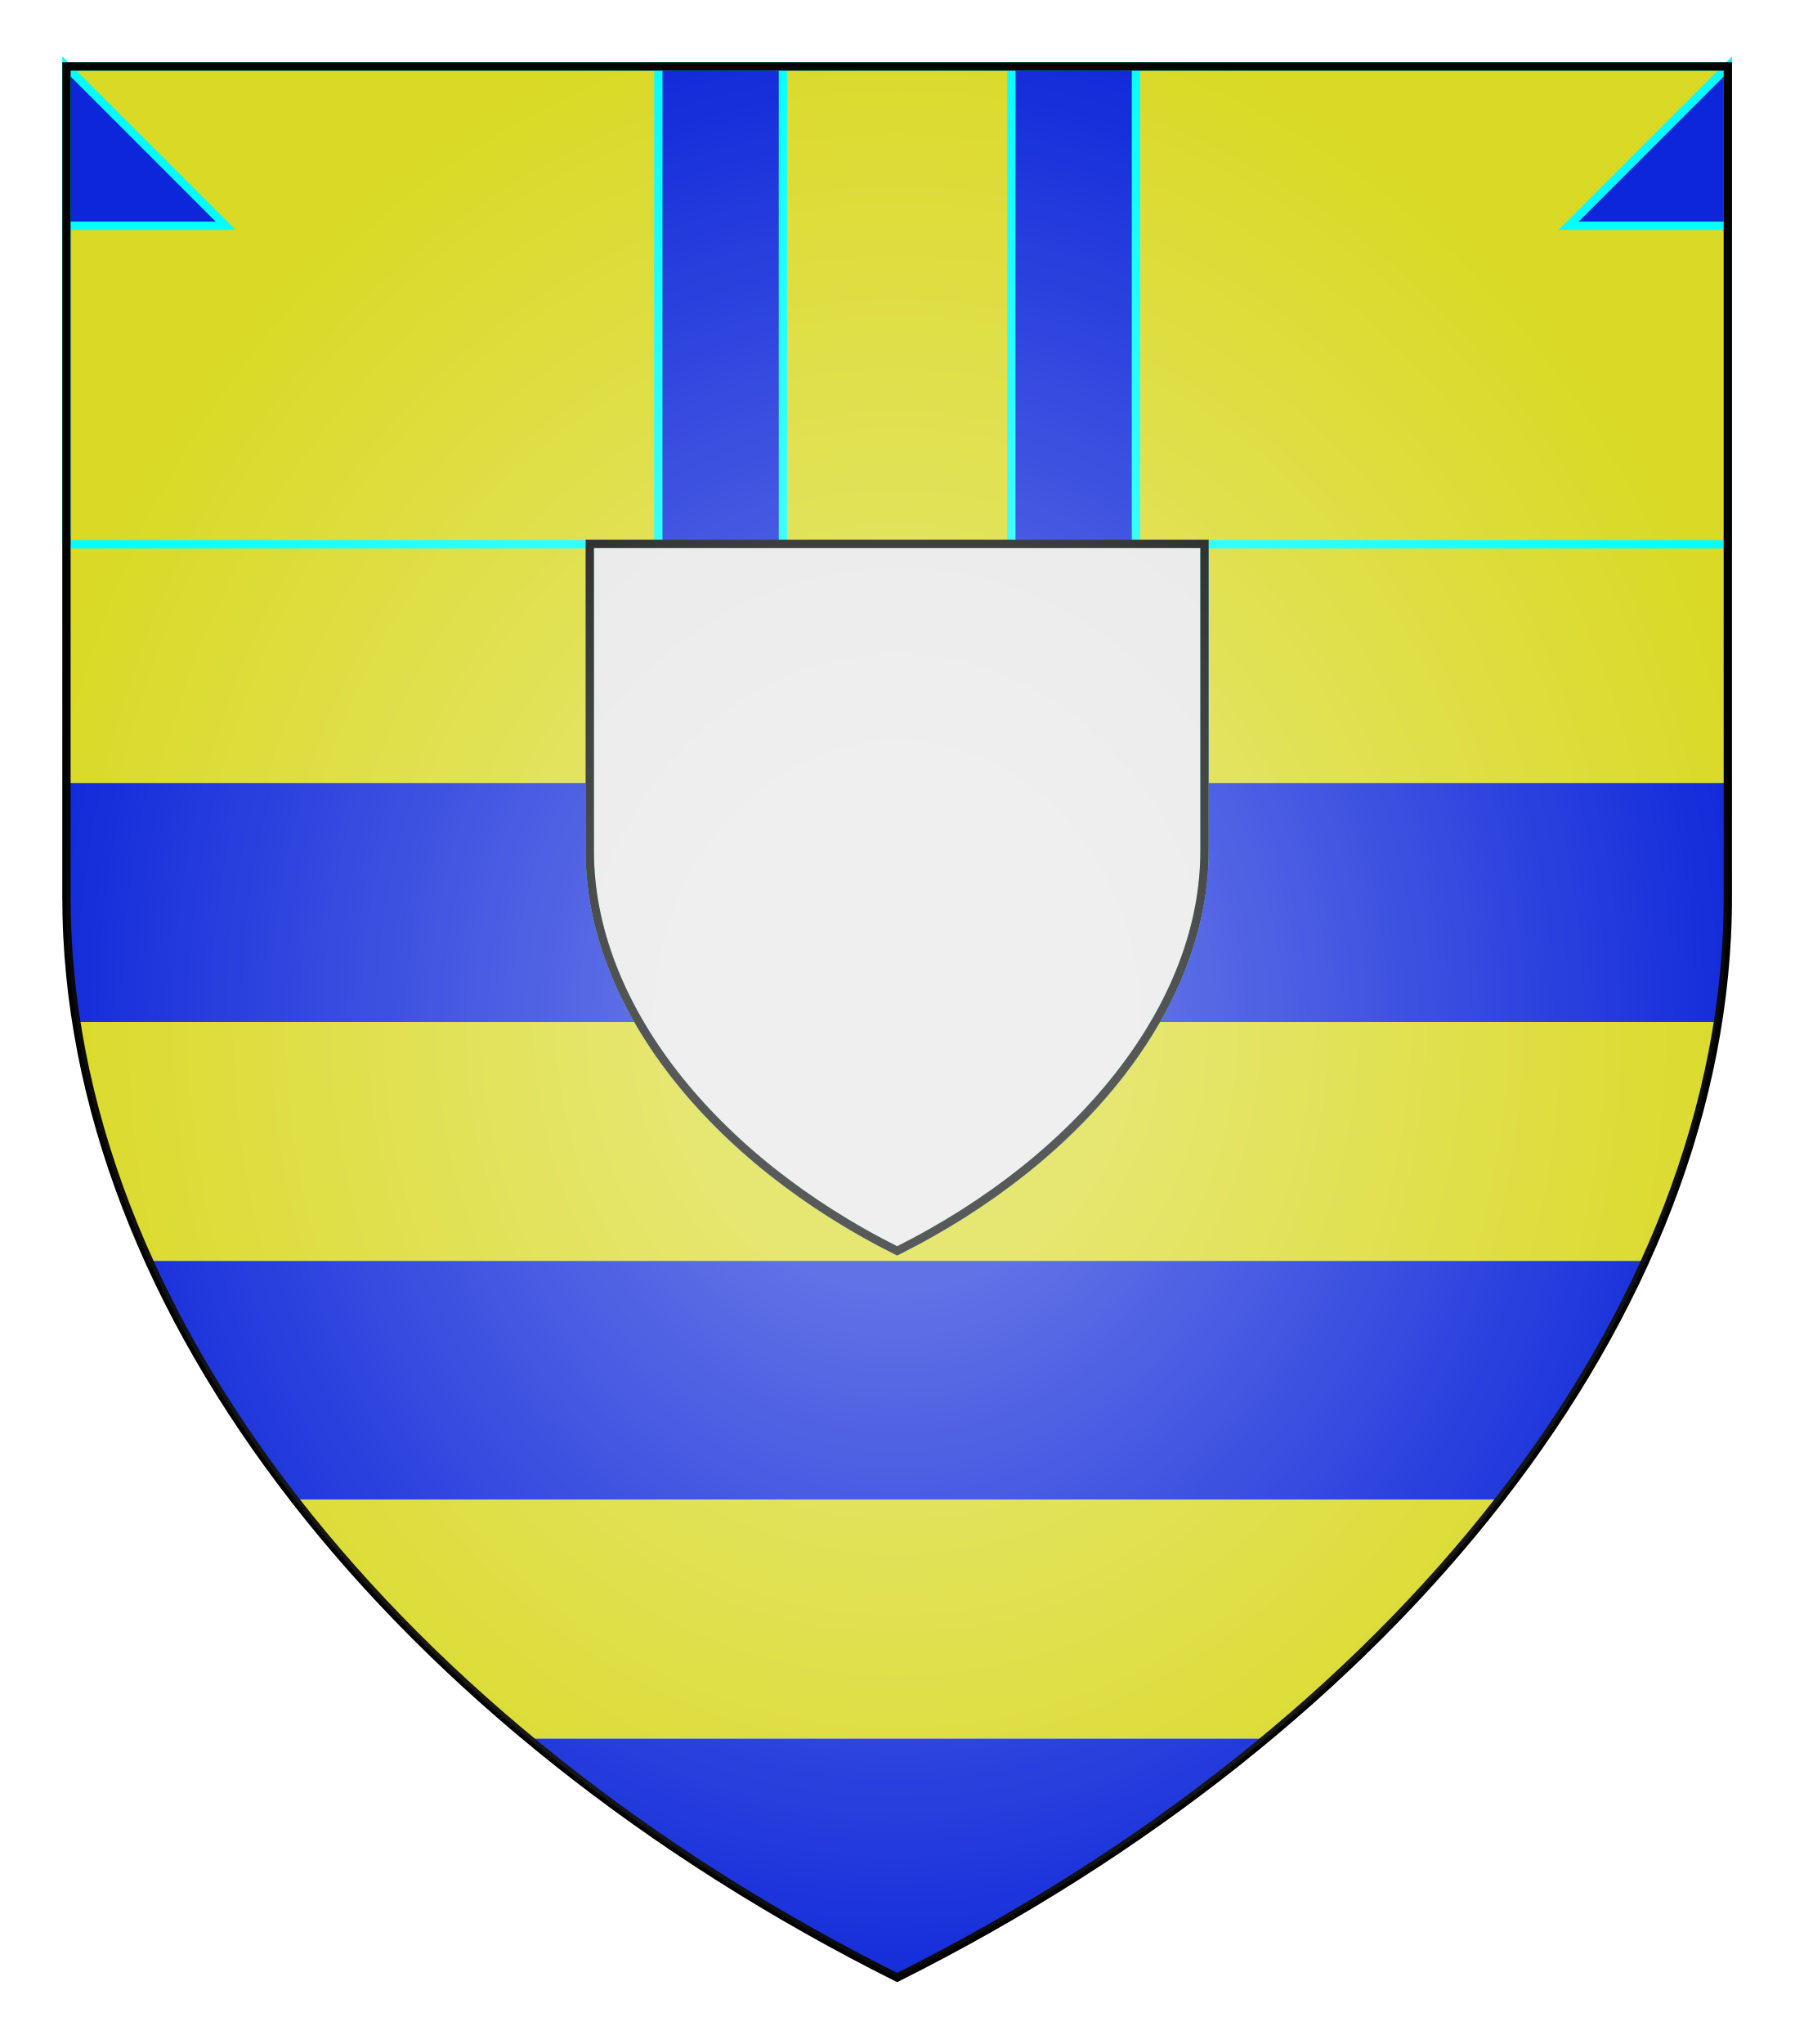
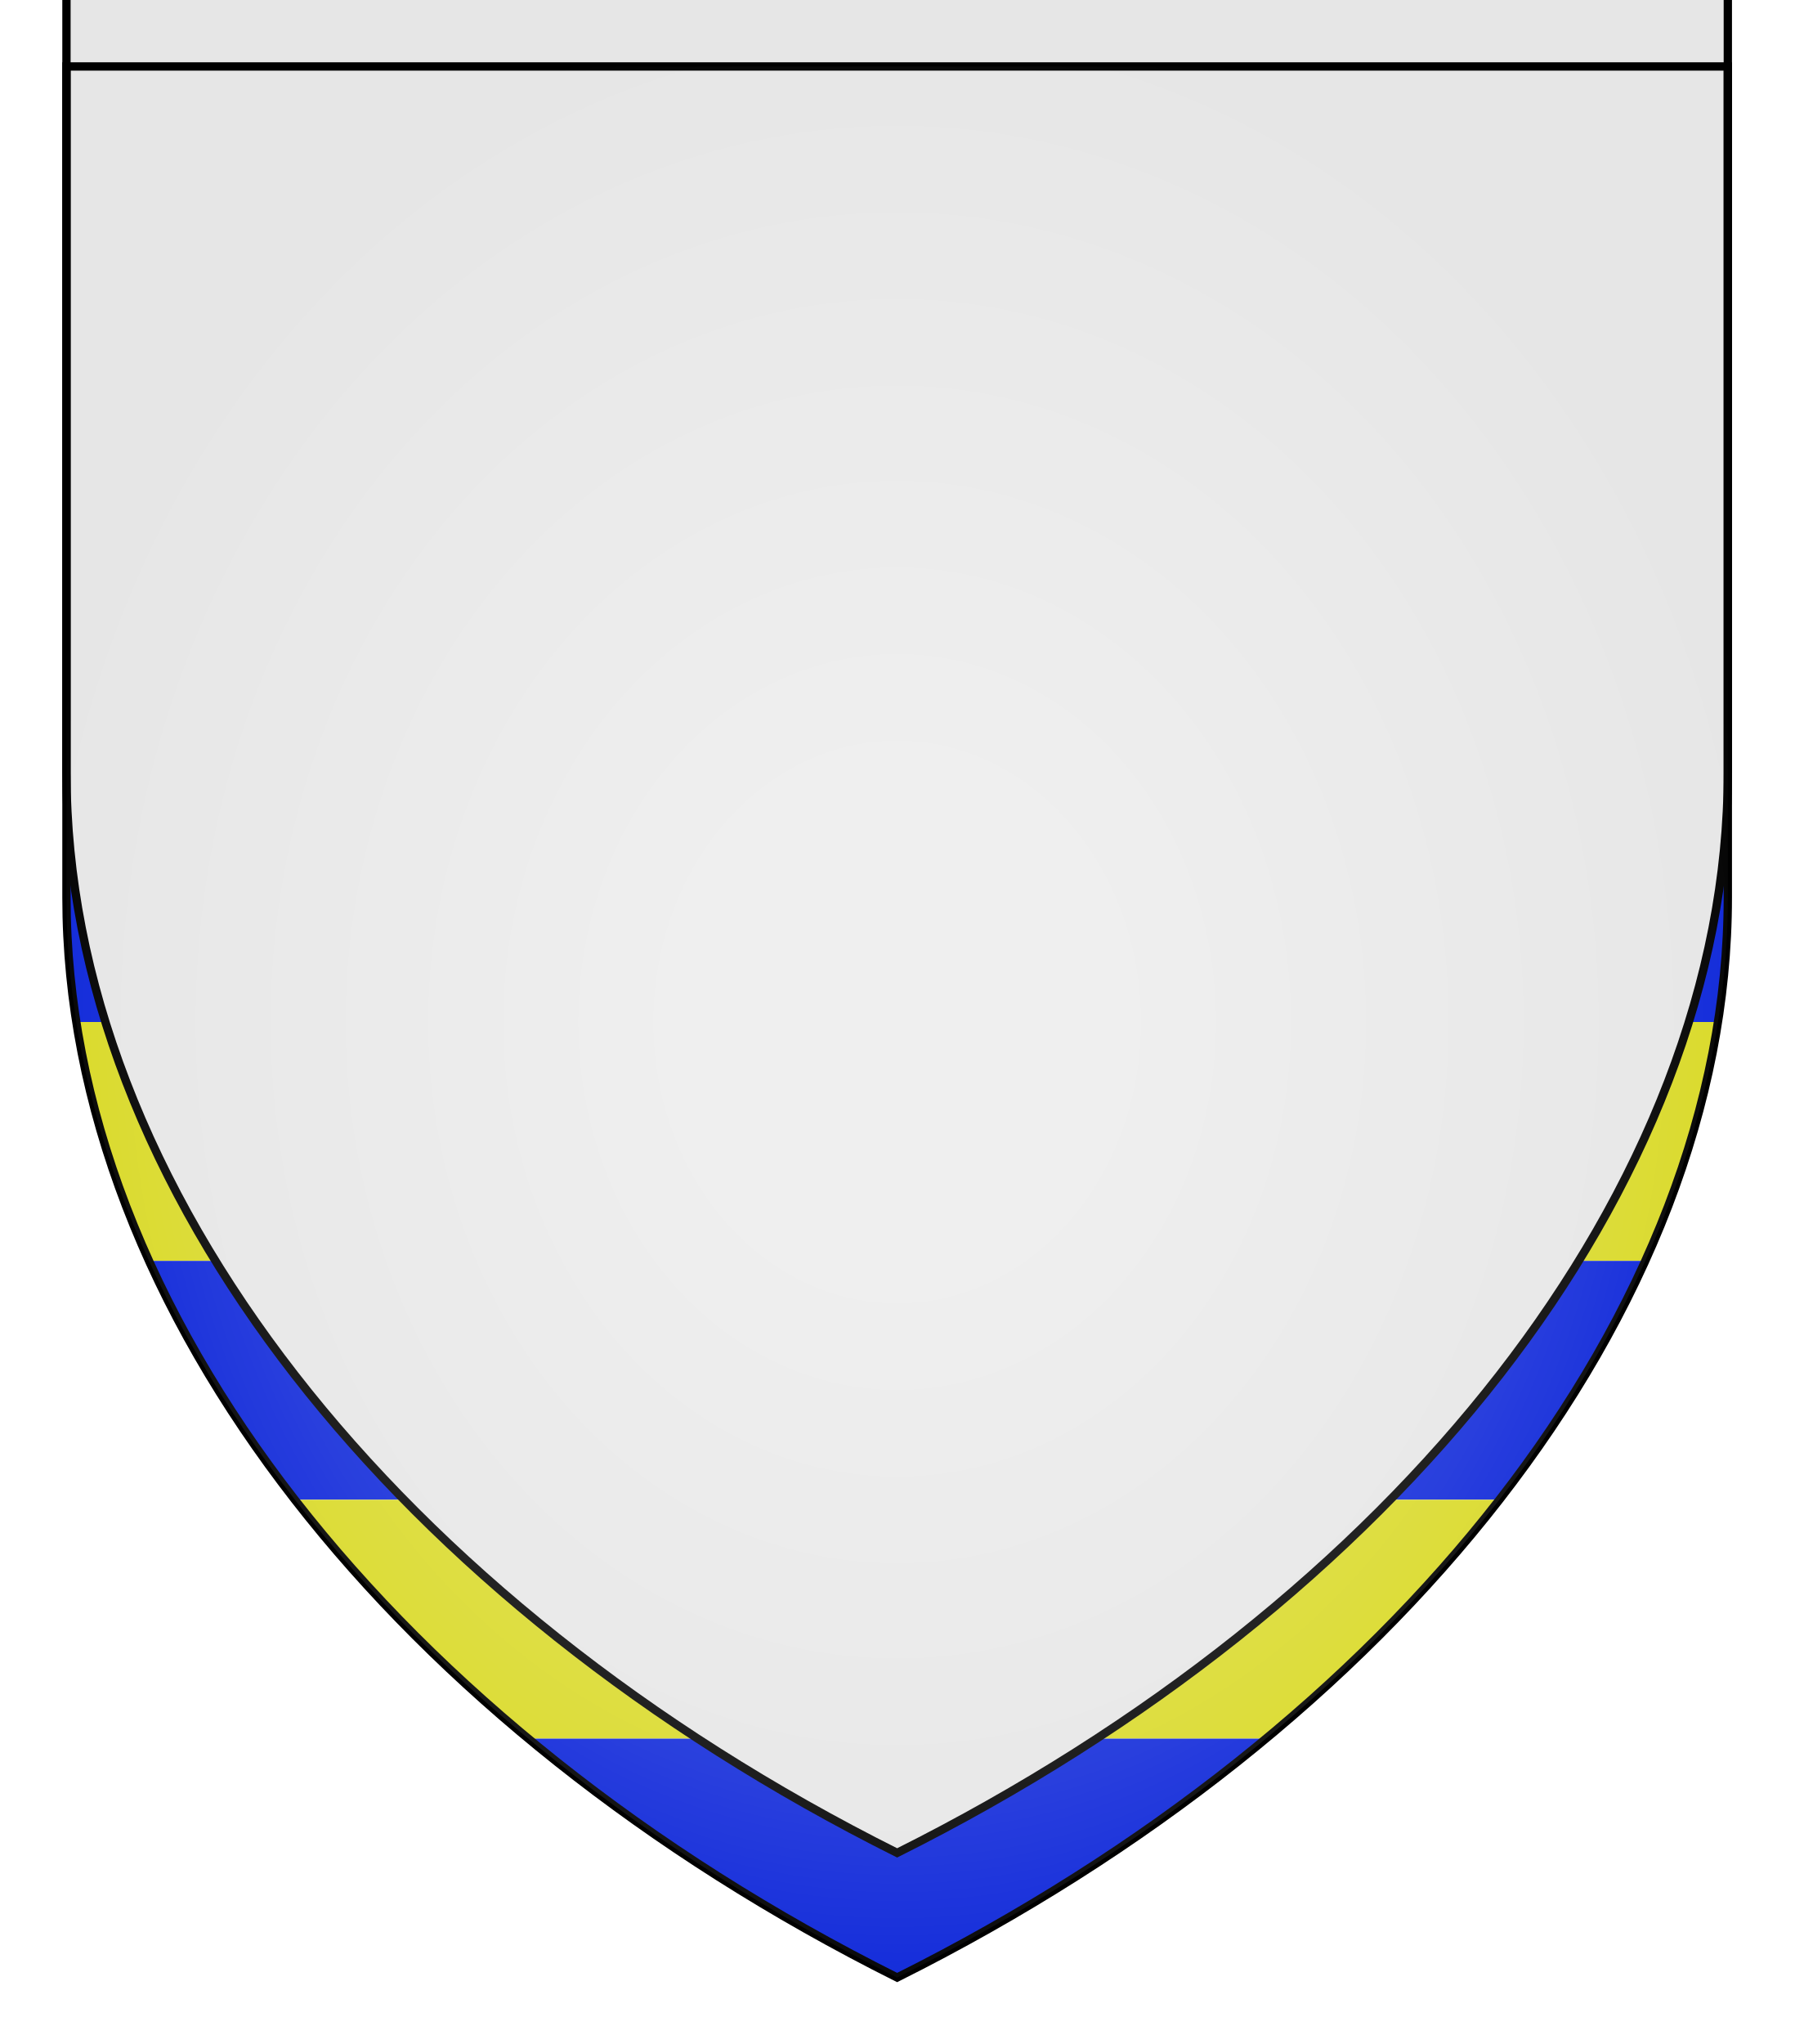
<svg xmlns="http://www.w3.org/2000/svg" height="246.0" width="216.0">
  <defs>
    <clipPath id="contour">
      <path d="M 8.0,8.0 L 208.0,8.0 L 208.0,108.0 C 208.0,158.0 168.0,208.0 108.0,238.0 C 48.0,208.0 8.0,158.0 8.0,108.0 L 8.0,8.0 Z" />
    </clipPath>
    <radialGradient id="lighting">
      <stop offset="25%" stop-color="white" stop-opacity="35%" />
      <stop offset="100%" stop-color="white" stop-opacity="0%" />
    </radialGradient>
  </defs>
  <g transform="translate(8.0,8.0)">
    <path d="M 0.0,0.0 L 0.0,28.75 L 200.0,28.75 L 200.0,0.0 L 0.0,0.0 Z" style="fill: rgb(217, 217, 38); stroke-width: 1px; stroke: none;" />
    <path d="M 0.0,28.75 L 0.0,57.5 L 200.0,57.5 L 200.0,28.75 L 0.0,28.75 Z" style="fill: rgb(13, 38, 217); stroke-width: 1px; stroke: none;" />
    <path d="M 0.0,57.5 L 0.0,86.25 L 200.0,86.25 L 200.0,57.5 L 0.0,57.5 Z" style="fill: rgb(217, 217, 38); stroke-width: 1px; stroke: none;" />
    <path d="M 0.0,86.25 L 0.0,100.0 C 0.0,105.007 0.401,110.013 1.183,115.0 L 198.817,115.0 C 199.599,110.013 200.0,105.007 200.0,100.0 L 200.0,86.25 L 0.0,86.25 Z" style="fill: rgb(13, 38, 217); stroke-width: 1px; stroke: none;" />
    <path d="M 1.183,115.0 L 1.183,115.0 C 2.706,124.709 5.673,134.342 9.936,143.75 L 190.064,143.75 C 194.327,134.342 197.294,124.709 198.817,115.0 L 1.183,115.0 Z" style="fill: rgb(217, 217, 38); stroke-width: 1px; stroke: none;" />
    <path d="M 9.936,143.75 C 14.416,153.638 20.328,163.279 27.5,172.5 L 172.5,172.5 C 179.672,163.279 185.584,153.638 190.064,143.75 L 9.936,143.75 Z" style="fill: rgb(13, 38, 217); stroke-width: 1px; stroke: none;" />
    <path d="M 27.5,172.5 C 35.411,182.671 44.854,192.332 55.6,201.25 L 144.4,201.25 C 155.146,192.332 164.589,182.671 172.5,172.5 L 27.5,172.5 Z" style="fill: rgb(217, 217, 38); stroke-width: 1px; stroke: none;" />
    <path d="M 55.6,201.25 L 55.6,201.25 C 68.624,212.06 83.562,221.781 100.0,230.0 C 116.438,221.781 131.376,212.06 144.4,201.25 L 55.6,201.25 Z" style="fill: rgb(13, 38, 217); stroke-width: 1px; stroke: none;" />
-     <path d="M 0.0,0.0 L 0.0,57.5 L 200.0,57.5 L 200.0,0.0 L 0.0,0.0 Z" style="fill: rgb(217, 217, 38); stroke-width: 1px; stroke: rgb(0, 255, 255);" />
-     <path d="M 0.0,0.0 L 0.0,19.167 L 19.167,19.167 L 0.0,0.0 L 0.0,0.0 Z" style="fill: rgb(13, 38, 217); stroke-width: 1px; stroke: rgb(0, 255, 255);" />
-     <path d="M 71.25,0.0 L 71.25,57.5 L 86.25,57.5 L 86.25,0.0 L 71.25,0.0 Z" style="fill: rgb(13, 38, 217); stroke-width: 1px; stroke: rgb(0, 255, 255);" />
-     <path d="M 113.75,0.0 L 113.75,57.5 L 128.75,57.5 L 128.75,0.0 L 113.75,0.0 Z" style="fill: rgb(13, 38, 217); stroke-width: 1px; stroke: rgb(0, 255, 255);" />
-     <path d="M 200.0,0.0 L 180.833,19.167 L 200.0,19.167 L 200.0,0.0 L 200.0,0.0 Z" style="fill: rgb(13, 38, 217); stroke-width: 1px; stroke: rgb(0, 255, 255);" />
-     <path d="M 63.0,57.45 L 137.0,57.45 L 137.0,94.45 C 137.0,112.95 122.2,131.45 100.0,142.55 C 77.8,131.45 63.0,112.95 63.0,94.45 L 63.0,57.45 Z" style="fill: rgb(230, 230, 230); stroke-width: 1px; stroke: rgb(0, 255, 255);" />
-     <path d="M 63.0,57.45 L 137.0,57.45 L 137.0,94.45 C 137.0,112.95 122.2,131.45 100.0,142.55 C 77.8,131.45 63.0,112.95 63.0,94.45 L 63.0,57.45 Z" style="fill: none; stroke-width: 1px; stroke: rgb(0, 0, 0);" />
+     <path d="M 0.0,0.0 L 0.0,57.5 L 200.0,57.5 L 200.0,0.0 L 0.0,0.0 Z" style="fill: rgb(217, 217, 38); stroke-width: 1px; stroke: none;" />
+     <path d="M 0.0,0.0 L 0.0,19.167 L 19.167,19.167 L 0.0,0.0 L 0.0,0.0 Z" style="fill: rgb(13, 38, 217); stroke-width: 1px; stroke: none;" />
+     <path d="M 71.25,0.0 L 71.25,57.5 L 86.25,57.5 L 86.25,0.0 L 71.25,0.0 Z" style="fill: rgb(13, 38, 217); stroke-width: 1px; stroke: none;" />
+     <path d="M 113.75,0.0 L 113.75,57.5 L 128.75,57.5 L 128.75,0.0 L 113.75,0.0 Z" style="fill: rgb(13, 38, 217); stroke-width: 1px; stroke: none;" />
+     <path d="M 200.0,0.0 L 180.833,19.167 L 200.0,19.167 L 200.0,0.0 L 200.0,0.0 Z" style="fill: rgb(13, 38, 217); stroke-width: 1px; stroke: none;" />
+     <path d="M 0.0,-15.0 L 200.0,-15.0 L 200.0,85.0 C 200.0,135.0 160.0,185.0 100.0,215.0 C 40.0,185.0 0.0,135.0 0.0,85.0 L 0.0,-15.0 Z" style="fill: rgb(230, 230, 230); stroke-width: 1px; stroke: none;" />
+     <path d="M 0.0,-15.0 L 200.0,-15.0 L 200.0,85.0 C 200.0,135.0 160.0,185.0 100.0,215.0 C 40.0,185.0 0.0,135.0 0.0,85.0 L 0.0,-15.0 Z" style="fill: none; stroke-width: 1px; stroke: rgb(0, 0, 0);" />
    <path d="M 0.0,0.0 L 200.0,0.0 L 200.0,100.0 C 200.0,150.0 160.0,200.0 100.0,230.0 C 40.0,200.0 0.0,150.0 0.0,100.0 L 0.0,0.0 Z" style="fill: none; stroke-width: 1px; stroke: rgb(0, 0, 0);" />
  </g>
  <rect clip-path="url(#contour)" fill="url(#lighting)" height="246.0" width="216.0" x="0.0" y="0.0" />
</svg>
